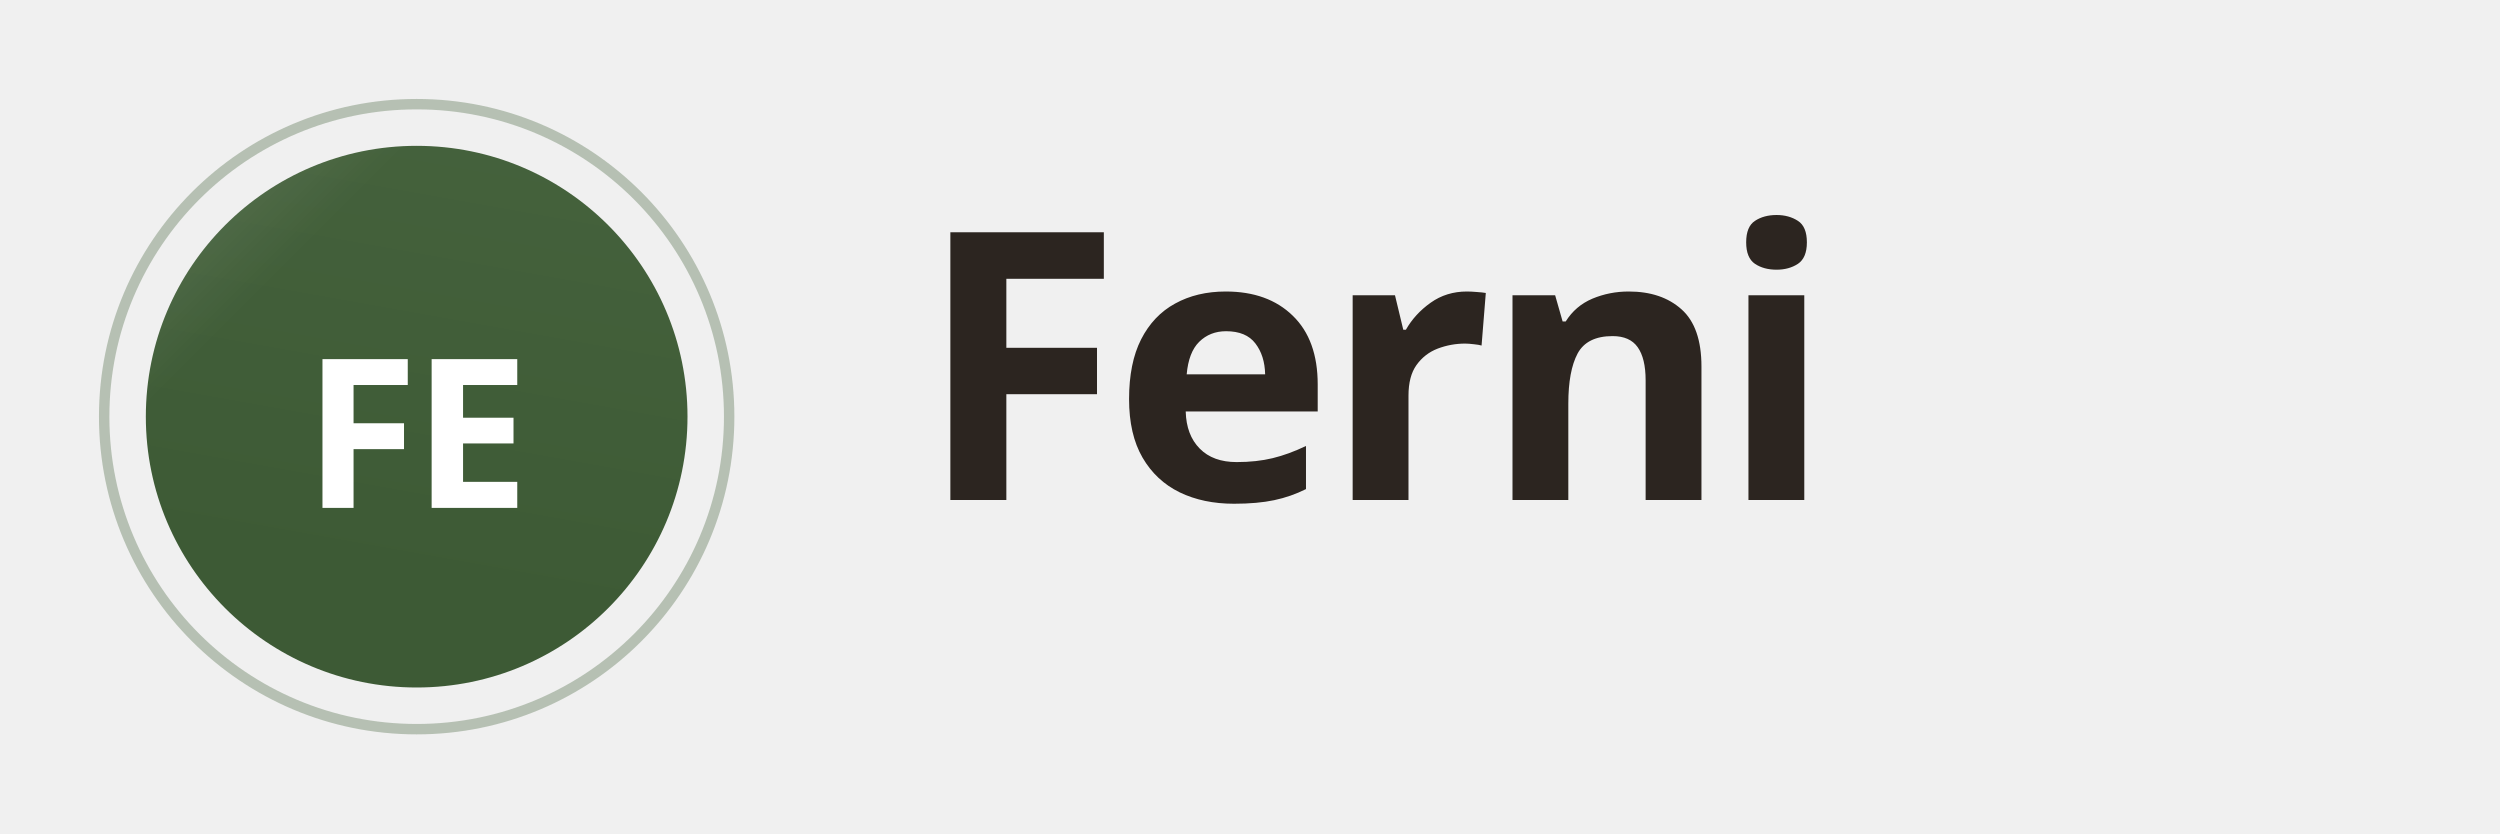
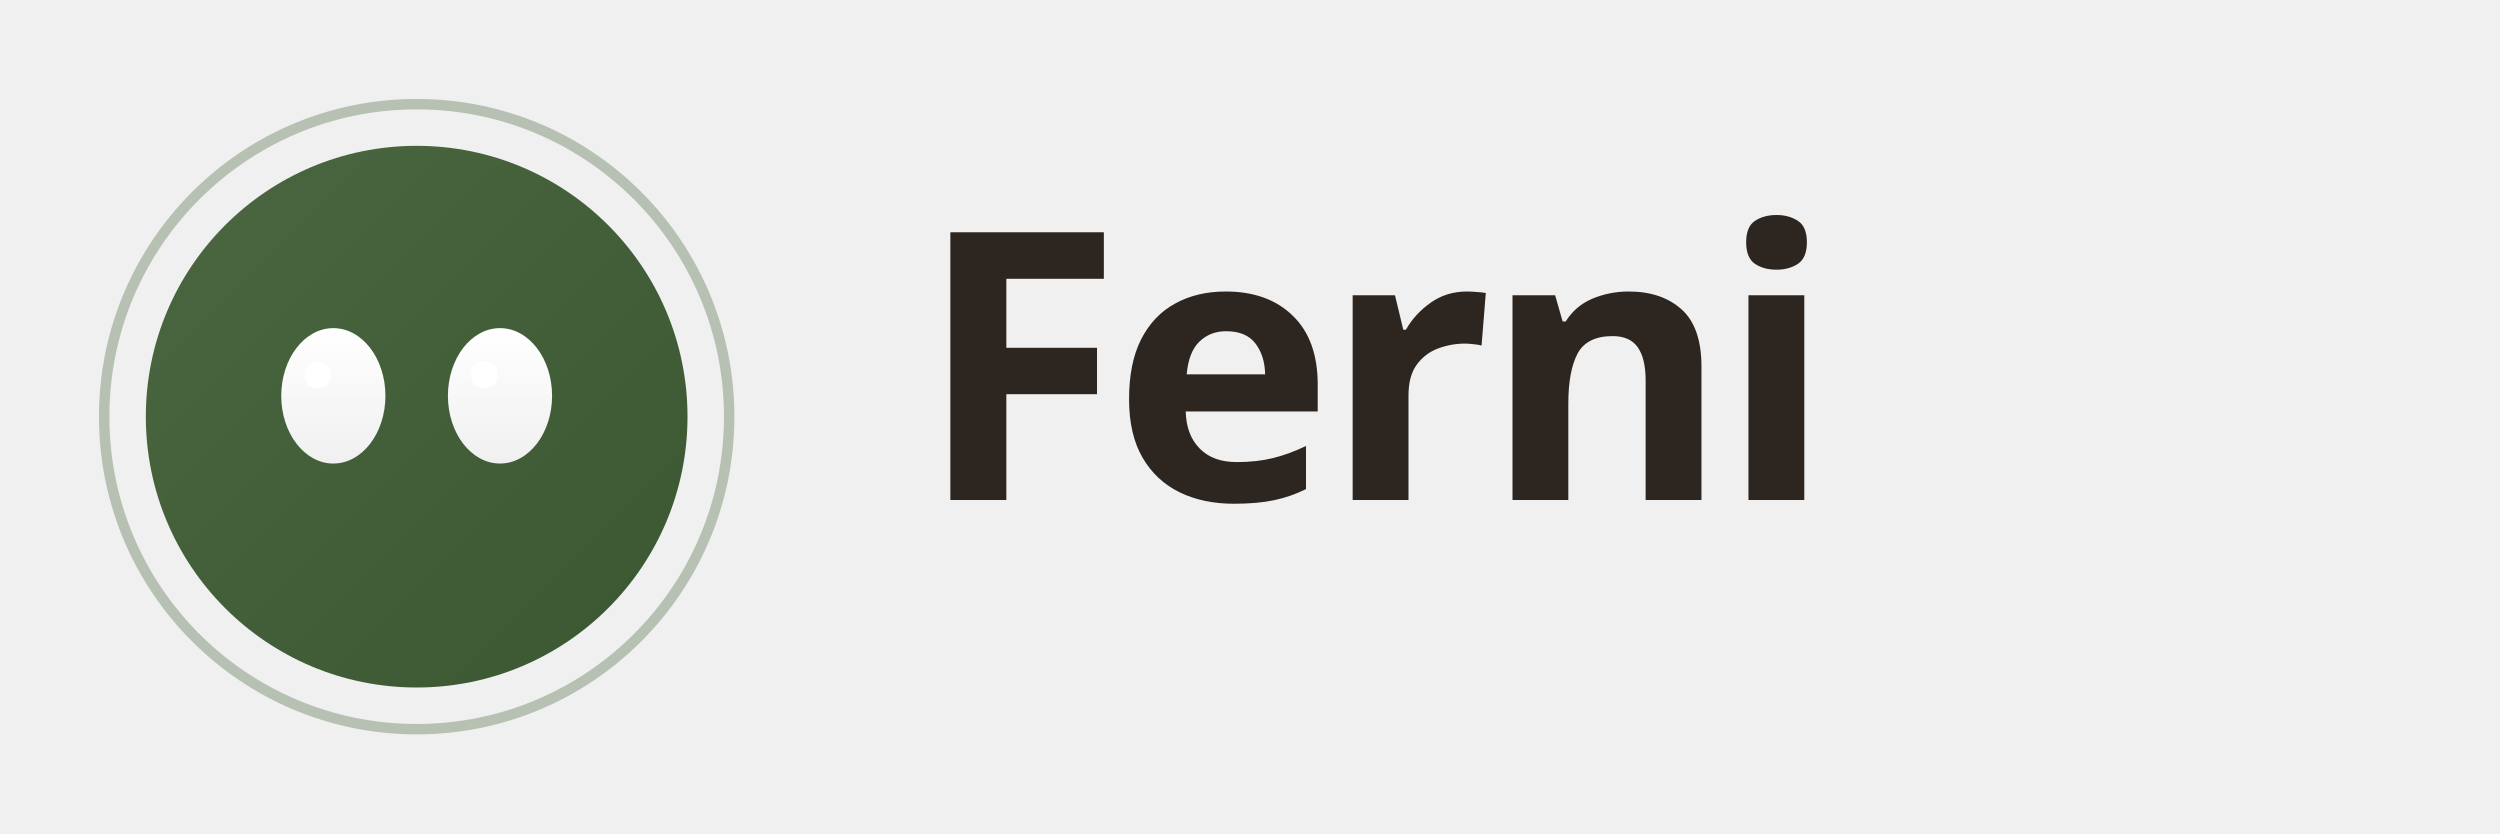
<svg xmlns="http://www.w3.org/2000/svg" viewBox="0 0 240 80">
  <defs>
-     <linearGradient id="wordmarkOrb" x1="0%" y1="100%" x2="100%" y2="0%" gradientTransform="rotate(-35)">
-       <stop offset="0%" stop-color="#3d5a35" />
-       <stop offset="100%" stop-color="#4a6741" />
+     <linearGradient id="orbGradient" x1="0%" y1="0%" x2="100%" y2="100%">
+       <stop offset="0%" stop-color="#4a6741" />
+       <stop offset="100%" stop-color="#3a5731" />
    </linearGradient>
-     <linearGradient id="wordmarkShine" x1="0%" y1="0%" x2="60%" y2="60%">
-       <stop offset="0%" stop-color="white" stop-opacity="0.15" />
-       <stop offset="40%" stop-color="white" stop-opacity="0" />
+     <linearGradient id="eyeFill" x1="0%" y1="0%" x2="0%" y2="100%">
+       <stop offset="0%" stop-color="#ffffff" />
+       <stop offset="100%" stop-color="#f0f0f0" />
    </linearGradient>
  </defs>
  <g transform="translate(8, 8)">
    <circle cx="32" cy="32" r="30" fill="none" stroke="#4a6741" stroke-width="1" opacity="0.35" />
-     <circle cx="32" cy="32" r="26" fill="url(#wordmarkOrb)" />
-     <circle cx="32" cy="32" r="26" fill="url(#wordmarkShine)" />
-     <text x="32" y="32" text-anchor="middle" dominant-baseline="central" font-family="'Plus Jakarta Sans', system-ui, sans-serif" font-size="20" font-weight="800" fill="white" letter-spacing="-0.5">
-       <tspan dy="1">FE</tspan>
-     </text>
+     <circle cx="32" cy="32" r="26" fill="url(#orbGradient)" />
+     <ellipse cx="24" cy="30" rx="5" ry="6.5" fill="url(#eyeFill)" />
+     <circle cx="22.5" cy="28" r="1.3" fill="white" />
+     <ellipse cx="40" cy="30" rx="5" ry="6.5" fill="url(#eyeFill)" />
+     <circle cx="38.5" cy="28" r="1.3" fill="white" />
  </g>
  <text x="88" y="48" font-family="'Plus Jakarta Sans', system-ui, sans-serif" font-size="36" font-weight="700" fill="#2c2520" letter-spacing="-1">Ferni</text>
</svg>
